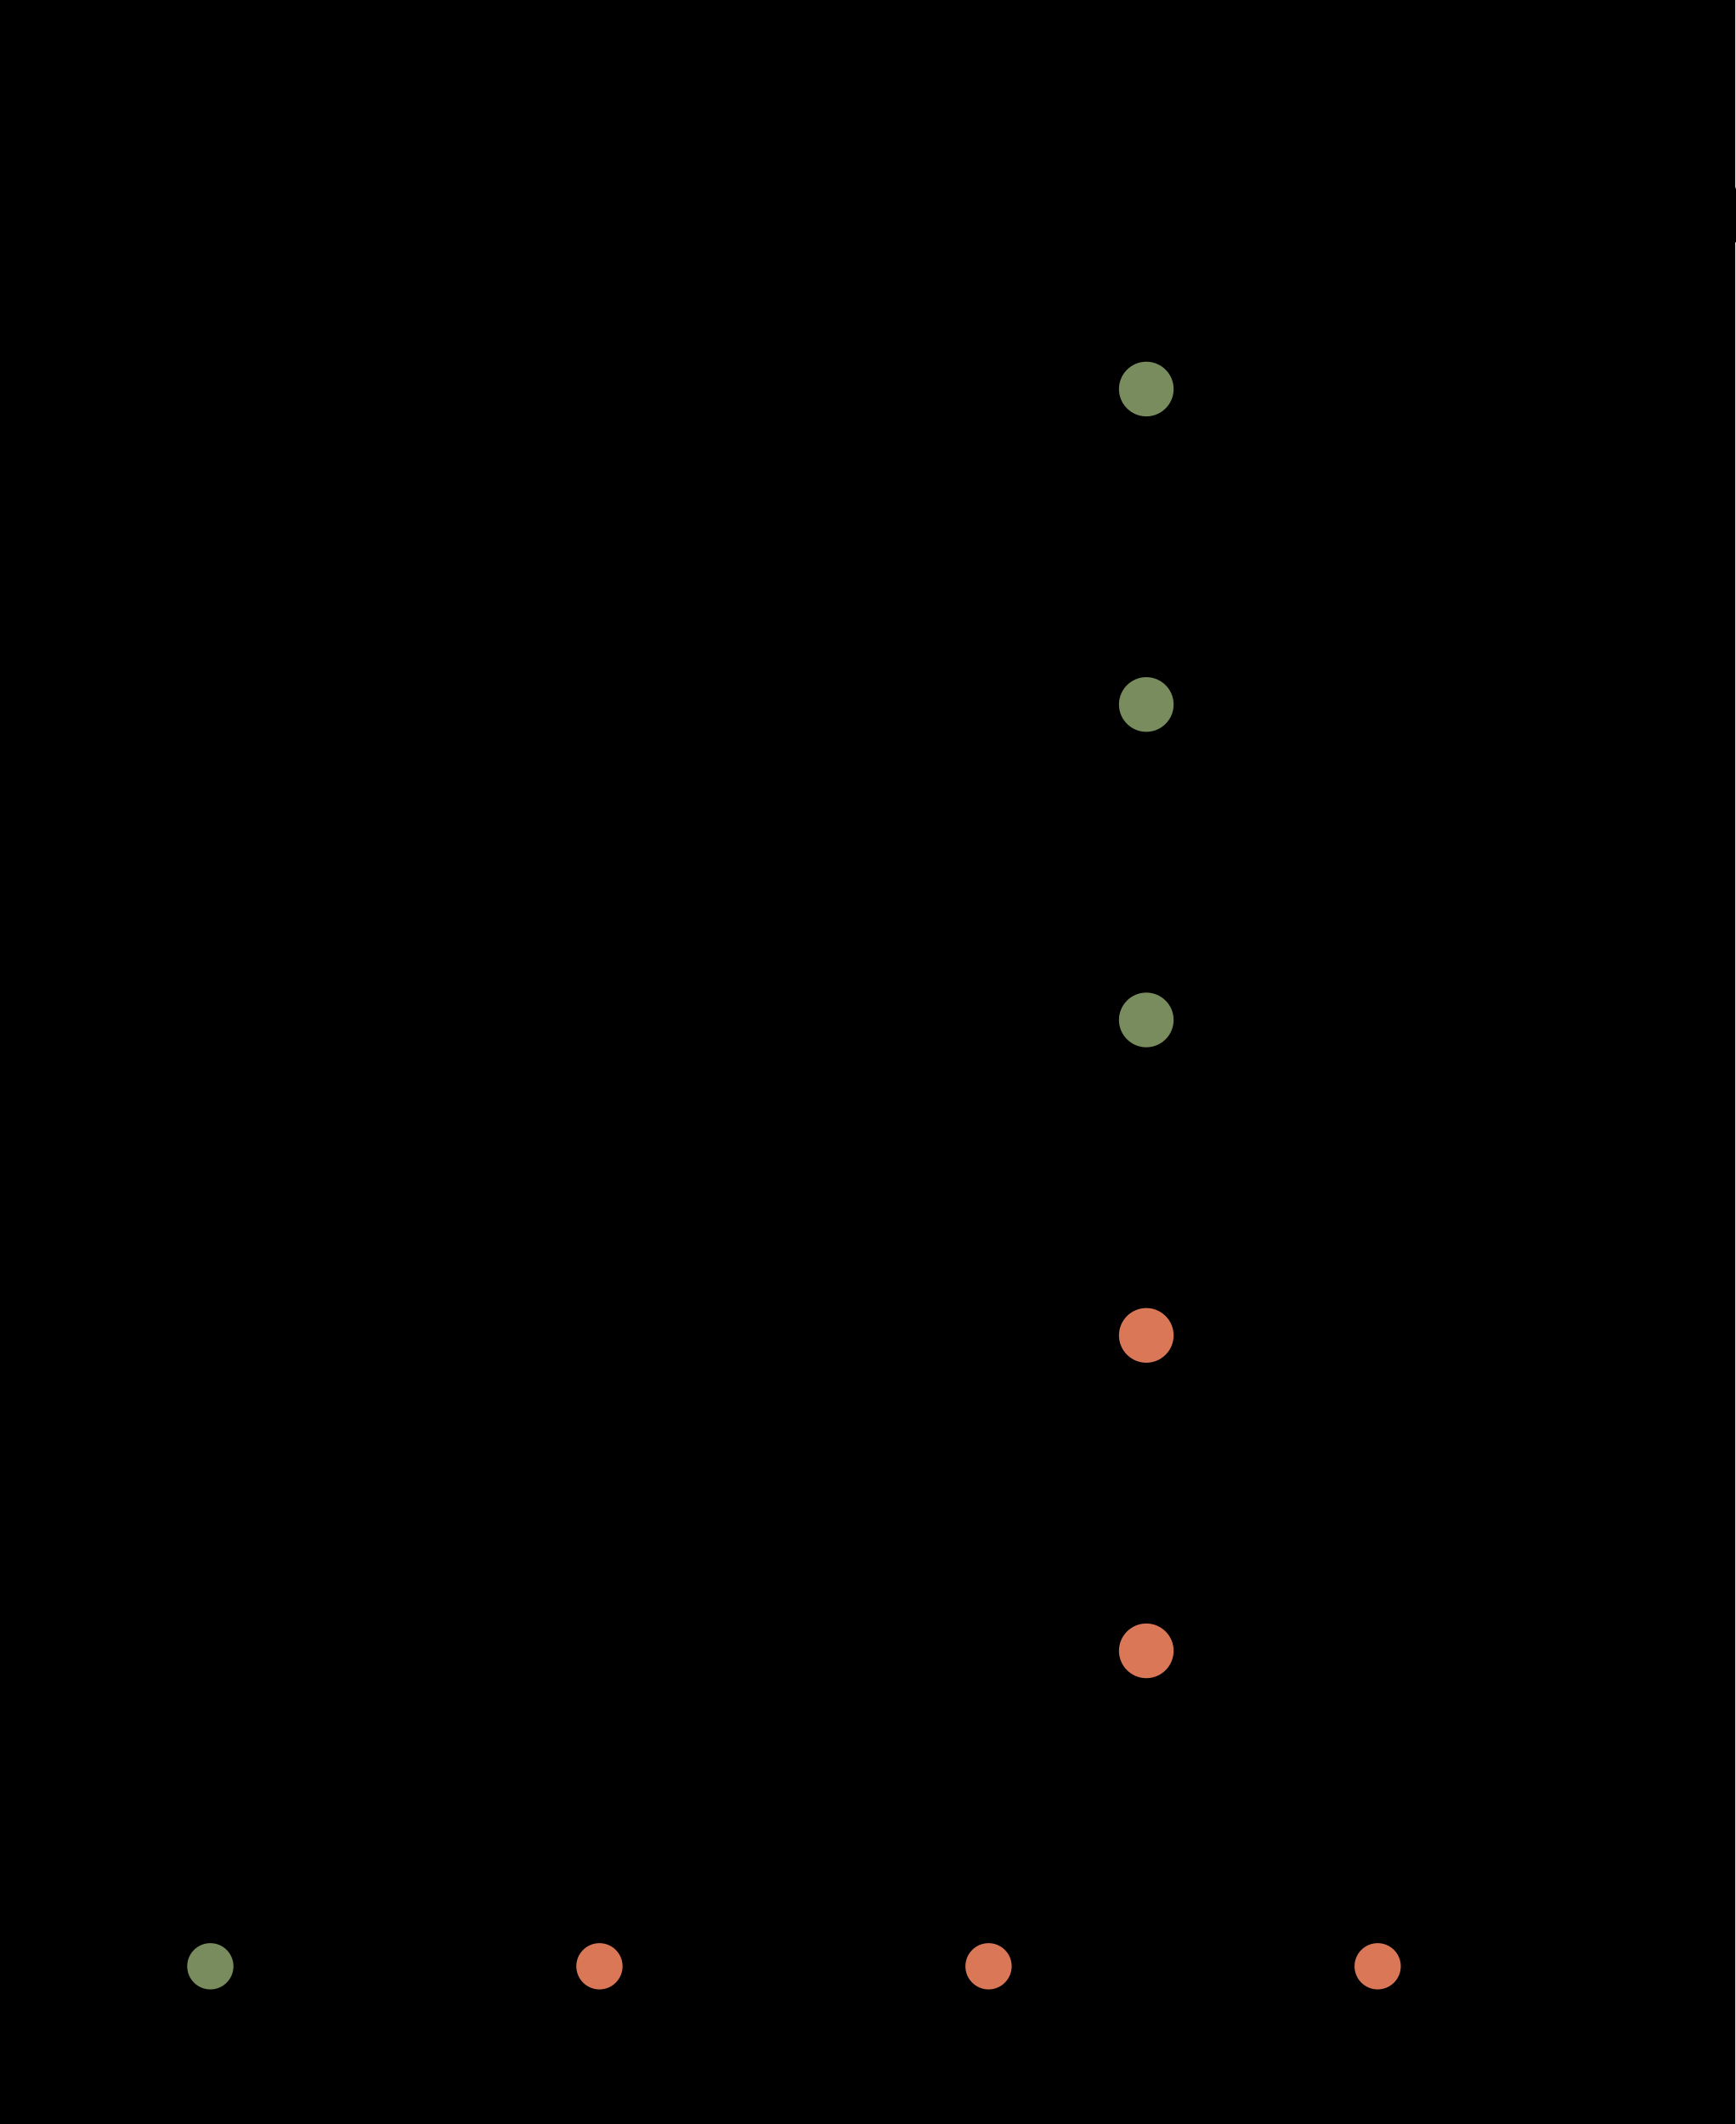
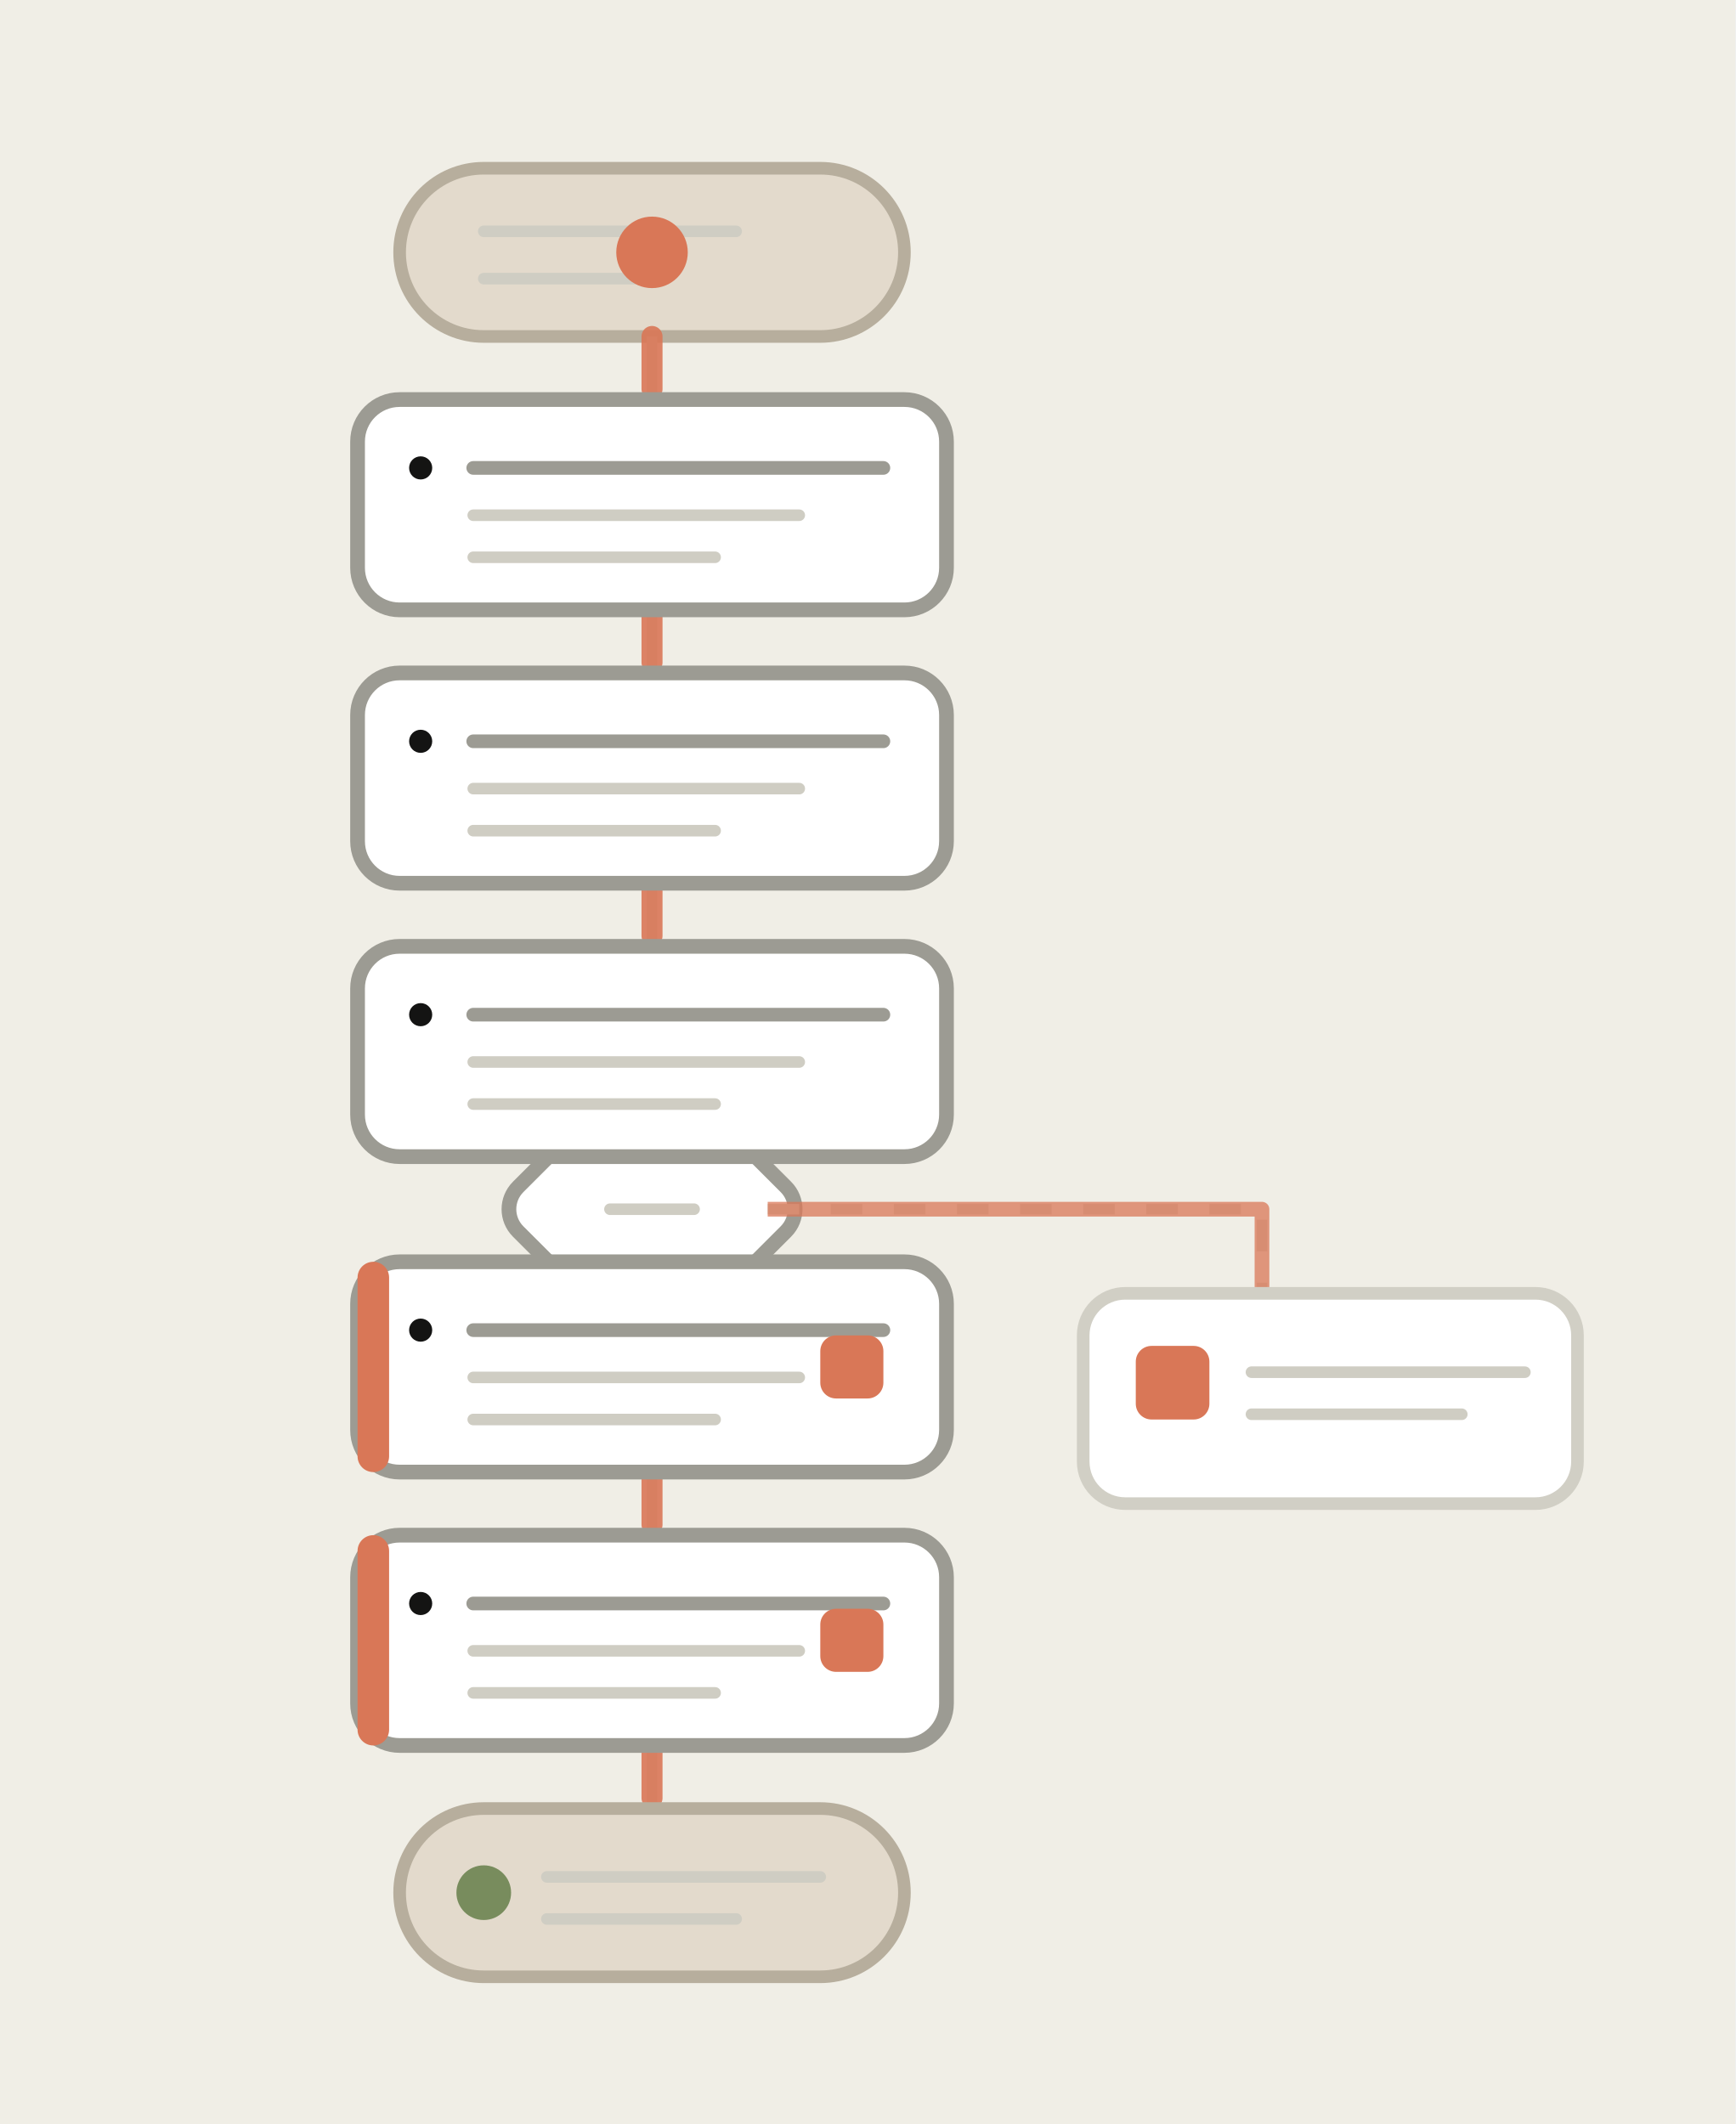
- <svg xmlns="http://www.w3.org/2000/svg" viewBox="0 0 165 202" width="165" height="202" role="img" aria-label="School-core pipeline as of 2026-08-18: 36 issues, 23 success, 8 error, 3 blocked in retry, 2 school-failed; 63.9 percent pass; avg score 58.8.">
-   <style>    svg{stroke-linejoin:round;font-family:'Helvetica Neue',Arial,sans-serif}
-     @media (prefers-reduced-motion:reduce){*{animation:none!important;transition:none!important}[class*="a-"]{opacity:1!important;transform:none!important;stroke-dashoffset:0!important;stroke-dasharray:none!important}}
+ <svg xmlns="http://www.w3.org/2000/svg" viewBox="0 0 165 202" width="165" height="202" role="img" aria-label="School-core pipeline: trigger to review. Crew and review stages blocked (clay), work token flows down the spine; a decision gate branches to a stalled side path. 23 success, 8 error, 3 stuck-retry, 2 school-failed.">
+   <style>
+     svg{stroke-linejoin:round}
+     .bg{fill:#F0EEE6}
+     .frame{fill:#FFFFFF;stroke:#D1CFC5;stroke-width:1.2}
+     .wh{fill:#FFFFFF;stroke:#9C9B93;stroke-width:1.4}
+     .whh{fill:#FFFFFF;stroke:#D1CFC5;stroke-width:1.2}
+     .oa{fill:#E3DACC;stroke:#B7AE9D;stroke-width:1.2}
+     .sl{fill:#141413}
+     .cl{fill:#D97757}
+     .ol{fill:#788C5D}
+     .fl{fill:#D1CFC5}
+     .fll{fill:#E6E3DA}
+     .st{fill:none;stroke:#87867F;stroke-width:1.4}
+     .stt{fill:none;stroke:#6F6E68;stroke-width:2}
+     .hl{fill:none;stroke:#D1CFC5;stroke-width:1}
+     .ln{fill:none;stroke:#9C9B93;stroke-width:1.3;stroke-linecap:round}
+     .lnf{fill:none;stroke:#CFCDC3;stroke-width:1.1;stroke-linecap:round}
+     .lc{fill:none;stroke:#D97757;stroke-width:1.5;stroke-linecap:round}
+     .da{stroke-dasharray:3 3}
+     @keyframes a-token{
+   0%   {transform:translateY(0);opacity:0}
+   4%   {opacity:1}
+   8%   {transform:translateY(16px)}
+   24%  {transform:translateY(40px)}
+   40%  {transform:translateY(74px)}
+   56%  {transform:translateY(112px)}
+   76%  {transform:translateY(140px)}
+   92%  {transform:translateY(156px);opacity:1}
+   97%  {opacity:0}
+   100% {transform:translateY(156px);opacity:0}
+ }
+ .a-token{transform-box:fill-box;transform-origin:50% 50%;animation:a-token 5.5s cubic-bezier(.5,0,.5,1) infinite}
+ 
+ @keyframes a-lit{
+   0%,100%{opacity:0}
+   8%{opacity:0}
+   14%{opacity:.95}
+   30%{opacity:.25}
+   45%{opacity:0}
+ }
+ .a-glow{fill:none;stroke:#D97757;stroke-width:2.2;opacity:0}
+ .a-g1{animation:a-lit 5.5s ease-in-out infinite;animation-delay:.05s}
+ .a-g2{animation:a-lit 5.5s ease-in-out infinite;animation-delay:.85s}
+ .a-g3{animation:a-lit 5.5s ease-in-out infinite;animation-delay:2.6s}
+ .a-g4{animation:a-lit 5.5s ease-in-out infinite;animation-delay:4.4s}
+ .a-g5{animation:a-lit 5.5s ease-in-out infinite;animation-delay:5.0s}
+ .a-gstart{animation:a-lit 5.5s ease-in-out infinite;animation-delay:-.3s}
+ .a-gend{animation:a-lit 5.5s ease-in-out infinite;animation-delay:3.6s}
+ 
+ @keyframes a-pulse{
+   0%,38%,100%{transform:scale(1);opacity:.85}
+   46%{transform:scale(1.14);opacity:1}
+   54%{transform:scale(1);opacity:.85}
+ }
+ .a-diamond{transform-box:fill-box;transform-origin:50% 50%;animation:a-pulse 5.5s ease-in-out infinite}
+ @keyframes a-ring{
+   0%,40%{transform:scale(.6);opacity:0}
+   48%{opacity:.7}
+   62%{transform:scale(1.5);opacity:0}
+   100%{transform:scale(1.5);opacity:0}
+ }
+ .a-gatering{fill:none;stroke:#D97757;stroke-width:1.6;transform-box:fill-box;transform-origin:50% 50%;opacity:0;animation:a-ring 5.5s ease-out infinite}
+ 
+ @keyframes a-flow{
+   0%{stroke-dashoffset:60}
+   100%{stroke-dashoffset:0}
+ }
+ .a-spineflow{stroke:#D97757;stroke-width:2;stroke-linecap:round;fill:none;stroke-dasharray:5 55;animation:a-flow 5.5s linear infinite;opacity:.9}
+ 
+ @keyframes a-branchA{
+   0%,40%{stroke-dashoffset:90}
+   52%{stroke-dashoffset:0}
+   88%{stroke-dashoffset:0}
+   100%{stroke-dashoffset:90}
+ }
+ @keyframes a-branchB{
+   0%,58%{stroke-dashoffset:90}
+   70%{stroke-dashoffset:0}
+   92%{stroke-dashoffset:0}
+   100%{stroke-dashoffset:90}
+ }
+ .a-branchdraw{fill:none;stroke:#D97757;stroke-width:1.4;stroke-dasharray:90;opacity:.75}
+ .a-branchA{animation:a-branchA 5.5s ease-in-out infinite}
+ .a-branchB{animation:a-branchB 5.5s ease-in-out infinite}
+     @media (prefers-reduced-motion: reduce){
+       *{animation:none!important;transition:none!important}
+       [class*="a-"],[id*="a-"]{opacity:1!important;transform:none!important;stroke-dashoffset:0!important;stroke-dasharray:none!important}
+     }
+ 
  </style>
-   <rect class="bg" x="0" y="0" width="165" height="202" />
-   <rect class="frame" x="4" y="4" width="157" height="194" rx="3" />
-   <text class="lab" x="12" y="16">school-core</text>
-   <text class="sub" x="12" y="23">pipeline · 36 issues · 64% pass</text>
-   <circle class="a-glow a-lit" cx="82" cy="44" r="17" style="animation-delay:0.00s" />
-   <rect class="wh" x="50" y="33" width="64" height="22" rx="2" />
-   <text class="lab" x="82" y="45" text-anchor="middle">CRON</text>
-   <circle class="a-dot a-pulse" cx="109" cy="37" r="2.6" fill="#788C5D" />
-   <line x1="82" y1="55" x2="82" y2="63" class="lnf" />
-   <line x1="82" y1="55" x2="82" y2="63" class="a-spineflow" />
-   <circle class="a-glow a-lit" cx="82" cy="74" r="17" style="animation-delay:0.90s" />
-   <rect class="wh" x="50" y="63" width="64" height="22" rx="2" />
-   <text class="lab" x="82" y="75" text-anchor="middle">PRE</text>
-   <circle class="a-dot a-pulse" cx="109" cy="67" r="2.6" fill="#788C5D" />
-   <line x1="82" y1="85" x2="82" y2="93" class="lnf" />
-   <line x1="82" y1="85" x2="82" y2="93" class="a-spineflow" />
-   <circle class="a-glow a-lit" cx="82" cy="104" r="17" style="animation-delay:1.80s" />
-   <rect class="wh" x="50" y="93" width="64" height="22" rx="2" />
-   <text class="lab" x="82" y="105" text-anchor="middle">BRIDGE</text>
-   <circle class="a-dot a-pulse" cx="109" cy="97" r="2.6" fill="#788C5D" />
-   <line x1="82" y1="115" x2="82" y2="123" class="lnf" />
-   <line x1="82" y1="115" x2="82" y2="123" class="a-spineflow" />
-   <circle class="a-glow a-lit" cx="82" cy="134" r="17" style="animation-delay:2.70s" />
-   <rect class="wh" x="50" y="123" width="64" height="22" rx="2" />
-   <text class="lab" x="82" y="135" text-anchor="middle">CREW</text>
-   <circle class="a-dot a-blink" cx="109" cy="127" r="2.6" fill="#D97757" />
-   <line x1="82" y1="145" x2="82" y2="153" class="lnf" />
-   <line x1="82" y1="145" x2="82" y2="153" class="a-spineflow" />
-   <circle class="a-glow a-lit" cx="82" cy="164" r="17" style="animation-delay:3.60s" />
-   <rect class="wh" x="50" y="153" width="64" height="22" rx="2" />
-   <text class="lab" x="82" y="165" text-anchor="middle">REVIEW</text>
-   <circle class="a-dot a-blink" cx="109" cy="157" r="2.6" fill="#D97757" />
-   <circle class="a-token cl" cx="82" cy="44" r="3" />
-   <rect class="ol a-bar" x="14" y="182" width="34" height="14" rx="1.5" style="animation-delay:0.00s" />
-   <circle class="a-dot a-pulse" cx="20" cy="187" r="2.2" fill="#788C5D" />
-   <text class="lab" x="25" y="188">OK</text>
-   <text class="sub" x="25" y="193">23</text>
-   <rect class="cl a-bar" x="51" y="191" width="34" height="5" rx="1.5" style="animation-delay:0.18s" />
-   <circle class="a-dot a-pulse" cx="57" cy="187" r="2.2" fill="#D97757" />
-   <text class="lab" x="62" y="188">ERR</text>
-   <text class="sub" x="62" y="193">8</text>
-   <rect class="cl a-bar" x="88" y="194" width="34" height="2" rx="1.5" style="animation-delay:0.36s" />
-   <circle class="a-dot a-pulse" cx="94" cy="187" r="2.2" fill="#D97757" />
-   <text class="lab" x="99" y="188">RET</text>
-   <text class="sub" x="99" y="193">3</text>
-   <rect class="cl a-bar" x="125" y="194" width="34" height="2" rx="1.5" style="animation-delay:0.54s" />
-   <circle class="a-dot a-pulse" cx="131" cy="187" r="2.2" fill="#D97757" />
-   <text class="lab" x="136" y="188">FAIL</text>
-   <text class="sub" x="136" y="193">2</text>
-   <text class="cap" x="14" y="216">11 retry attempts · 3 stuck</text>
+   <rect x="0" y="0" width="165" height="202" class="bg" />
+   <rect x="38" y="16" width="48" height="16" rx="8" class="oa" />
+   <line x1="46" y1="22" x2="70" y2="22" class="lnf" />
+   <line x1="46" y1="26.5" x2="62" y2="26.5" class="lnf" />
+   <rect x="38" y="16" width="48" height="16" rx="8" class="a-glow a-gstart" />
+   <line x1="62" y1="32" x2="62" y2="38" class="hl" />
+   <line x1="62" y1="58" x2="62" y2="64" class="hl" />
+   <line x1="62" y1="84" x2="62" y2="90" class="hl" />
+   <line x1="62" y1="110" x2="62" y2="120" class="hl" />
+   <line x1="62" y1="140" x2="62" y2="146" class="hl" />
+   <line x1="62" y1="166" x2="62" y2="172" class="hl" />
+   <path d="M62 32 L62 38 M62 58 L62 64 M62 84 L62 90 M62 110 L62 120 M62 140 L62 146 M62 166 L62 172" class="a-spineflow" />
+   <g class="a-diamond">
+     <rect x="51.5" y="104.5" width="21" height="21" rx="3" class="wh" transform="rotate(45 62 115)" />
+     <line x1="58" y1="115" x2="66" y2="115" class="lnf" />
+   </g>
+   <rect x="51.5" y="104.5" width="21" height="21" rx="3" class="a-gatering" transform="rotate(45 62 115)" />
+   <path d="M73 115 L120 115 L120 133" class="hl da" />
+   <path d="M73 115 L120 115 L120 133" class="a-branchdraw a-branchB" />
+   <rect x="103" y="123" width="47" height="20" rx="4" class="whh" />
+   <rect x="108" y="128" width="7" height="7" rx="1.5" class="cl" />
+   <line x1="119" y1="130.5" x2="145" y2="130.5" class="lnf" />
+   <line x1="119" y1="134.5" x2="139" y2="134.5" class="lnf" />
+   <rect x="34" y="38" width="56" height="20" rx="4" class="wh" />
+   <circle cx="40" cy="44.5" r="1.1" class="sl" />
+   <line x1="45" y1="44.5" x2="84" y2="44.5" class="ln" />
+   <line x1="45" y1="49" x2="76" y2="49" class="lnf" />
+   <line x1="45" y1="53" x2="68" y2="53" class="lnf" />
+   <rect x="34" y="38" width="56" height="20" rx="4" class="a-glow a-gstart" />
+   <rect x="34" y="64" width="56" height="20" rx="4" class="wh" />
+   <circle cx="40" cy="70.5" r="1.1" class="sl" />
+   <line x1="45" y1="70.5" x2="84" y2="70.5" class="ln" />
+   <line x1="45" y1="75" x2="76" y2="75" class="lnf" />
+   <line x1="45" y1="79" x2="68" y2="79" class="lnf" />
+   <rect x="34" y="64" width="56" height="20" rx="4" class="a-glow a-g1" />
+   <rect x="34" y="90" width="56" height="20" rx="4" class="wh" />
+   <circle cx="40" cy="96.5" r="1.1" class="sl" />
+   <line x1="45" y1="96.5" x2="84" y2="96.5" class="ln" />
+   <line x1="45" y1="101" x2="76" y2="101" class="lnf" />
+   <line x1="45" y1="105" x2="68" y2="105" class="lnf" />
+   <rect x="34" y="90" width="56" height="20" rx="4" class="a-glow a-g2" />
+   <rect x="34" y="120" width="56" height="20" rx="4" class="wh" />
+   <circle cx="40" cy="126.5" r="1.1" class="sl" />
+   <line x1="45" y1="126.5" x2="84" y2="126.5" class="ln" />
+   <line x1="45" y1="131" x2="76" y2="131" class="lnf" />
+   <line x1="45" y1="135" x2="68" y2="135" class="lnf" />
+   <rect x="34" y="120" width="3" height="20" rx="1.5" class="cl" />
+   <rect x="78" y="127" width="6" height="6" rx="1.5" class="cl" />
+   <rect x="34" y="120" width="56" height="20" rx="4" class="a-glow a-g3" />
+   <rect x="34" y="146" width="56" height="20" rx="4" class="wh" />
+   <circle cx="40" cy="152.5" r="1.1" class="sl" />
+   <line x1="45" y1="152.5" x2="84" y2="152.5" class="ln" />
+   <line x1="45" y1="157" x2="76" y2="157" class="lnf" />
+   <line x1="45" y1="161" x2="68" y2="161" class="lnf" />
+   <rect x="34" y="146" width="3" height="20" rx="1.5" class="cl" />
+   <rect x="78" y="153" width="6" height="6" rx="1.5" class="cl" />
+   <rect x="34" y="146" width="56" height="20" rx="4" class="a-glow a-g4" />
+   <rect x="38" y="172" width="48" height="16" rx="8" class="oa" />
+   <circle cx="46" cy="180" r="2.6" class="ol" />
+   <line x1="52" y1="178.5" x2="78" y2="178.5" class="lnf" />
+   <line x1="52" y1="182.5" x2="70" y2="182.5" class="lnf" />
+   <rect x="38" y="172" width="48" height="16" rx="8" class="a-glow a-gend" />
+   <circle cx="62" cy="24" r="3.4" class="a-token cl" />
</svg>
